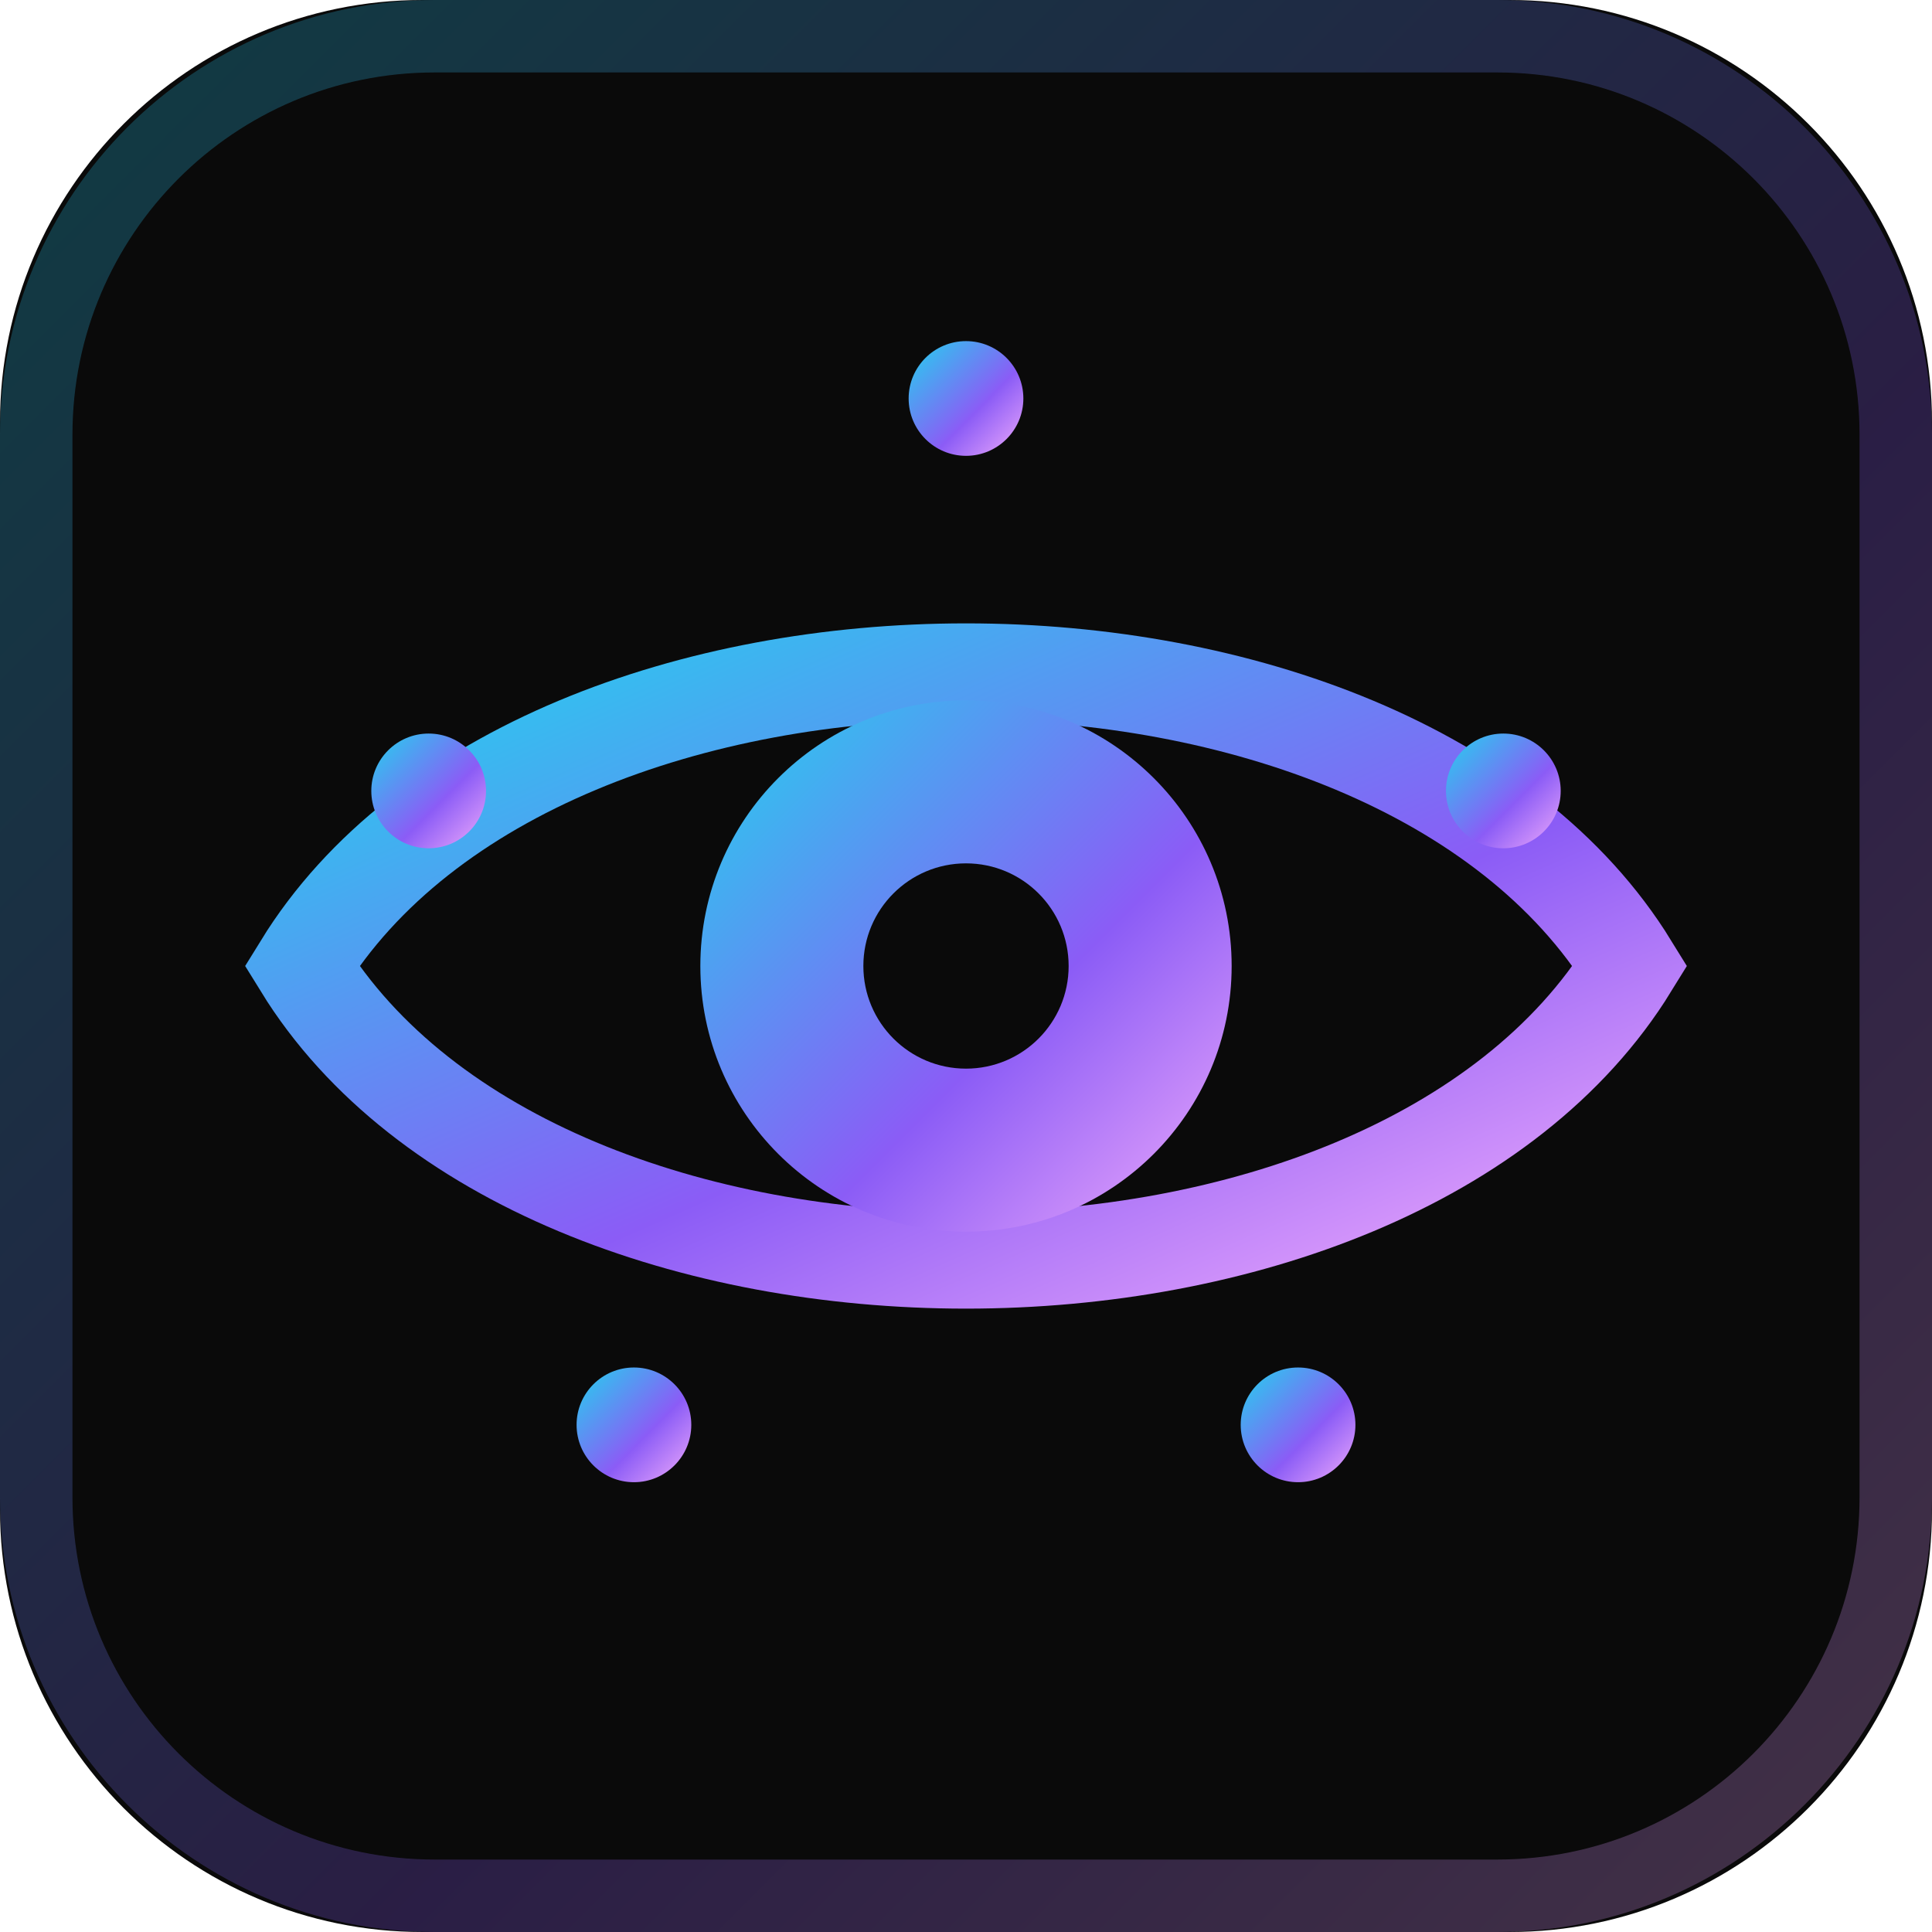
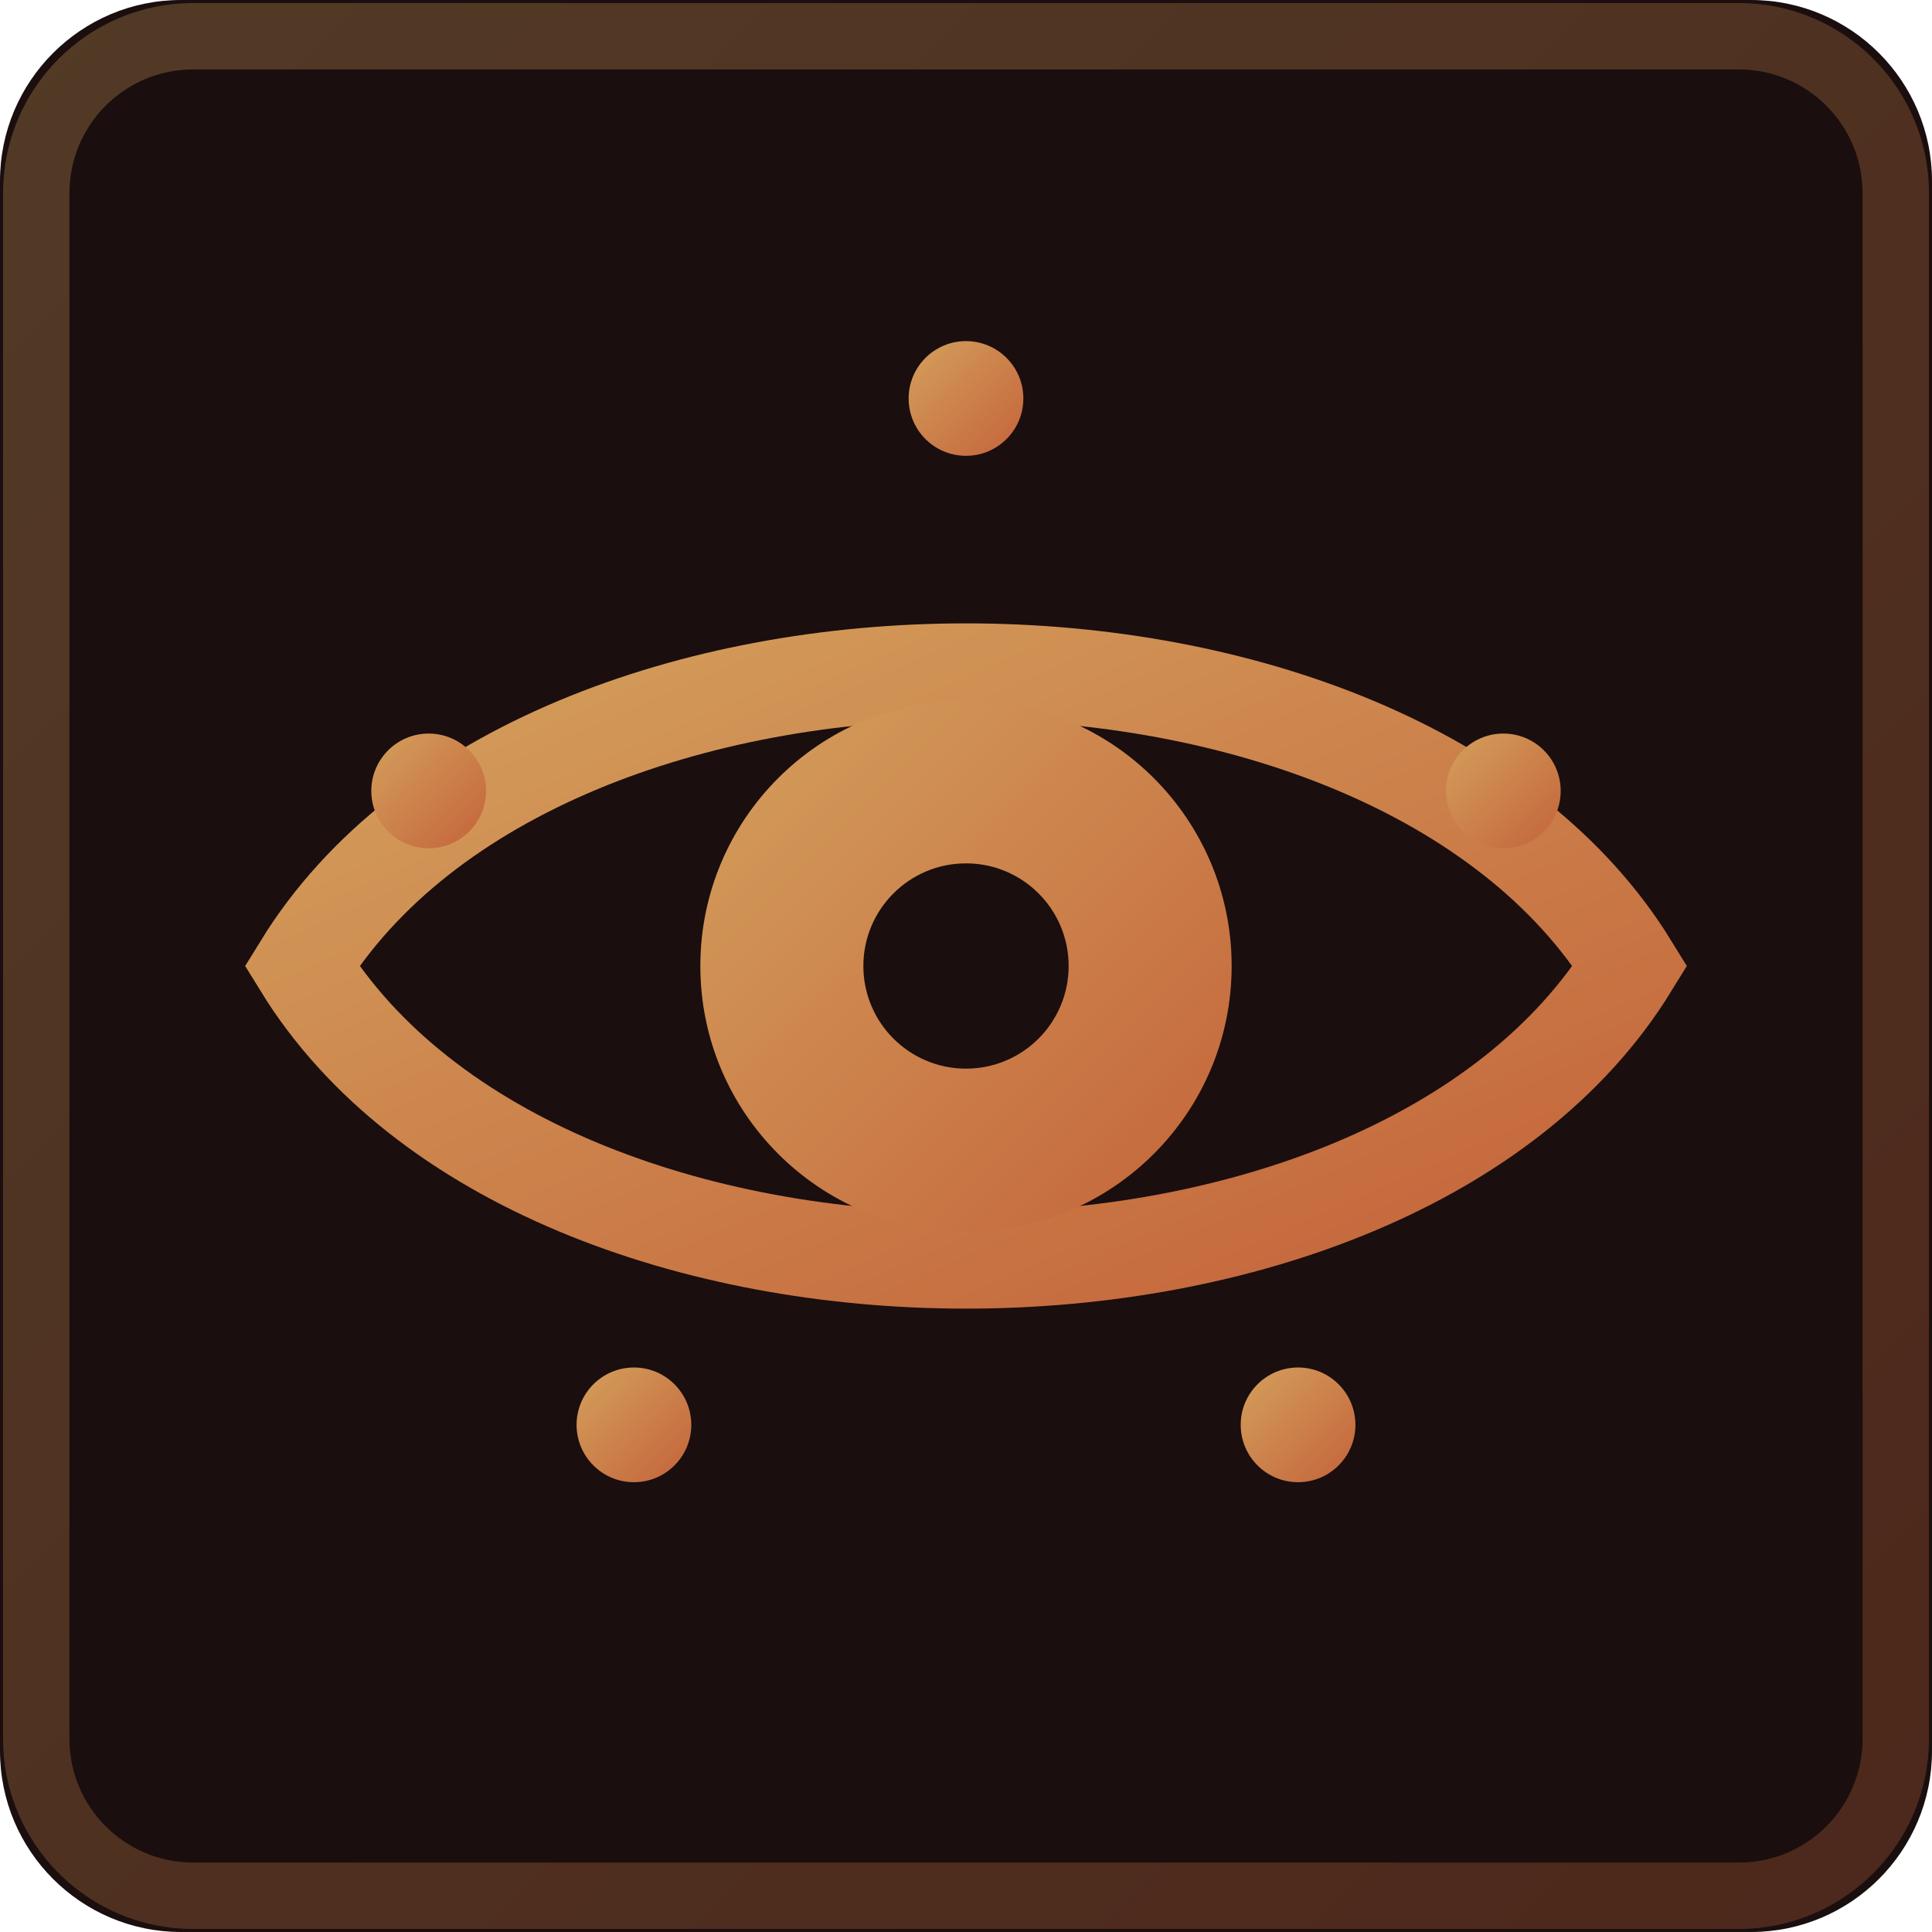
<svg xmlns="http://www.w3.org/2000/svg" viewBox="0 0 32 32" width="32" height="32">
  <defs>
    <linearGradient id="g" x1="0" y1="0" x2="1" y2="1">
-       <stop offset="0%" stop-color="#22d3ee" />
-       <stop offset="60%" stop-color="#8b5cf6" />
-       <stop offset="100%" stop-color="#f0abfc" />
+       <stop offset="0%" stop-color="#d4a05c" />
+       <stop offset="100%" stop-color="#c4633a" />
    </linearGradient>
  </defs>
-   <rect width="32" height="32" rx="7" fill="#0a0a0a" />
-   <rect x="0.6" y="0.6" width="30.8" height="30.8" rx="6.6" fill="none" stroke="url(#g)" stroke-opacity="0.25" stroke-width="1.2" />
+   <rect width="32" height="32" rx="3" fill="#1a0e0e" />
+   <rect x="0.6" y="0.6" width="30.8" height="30.8" rx="2.6" fill="none" stroke="url(#g)" stroke-opacity="0.3" stroke-width="1.1" />
  <path d="M5 16 C 9 9.5, 23 9.5, 27 16 C 23 22.5, 9 22.5, 5 16 Z" fill="none" stroke="url(#g)" stroke-width="1.6" />
  <circle cx="16" cy="6.6" r="0.95" fill="url(#g)" />
  <circle cx="24.9" cy="13.1" r="0.95" fill="url(#g)" />
  <circle cx="21.5" cy="23.6" r="0.95" fill="url(#g)" />
  <circle cx="10.5" cy="23.6" r="0.95" fill="url(#g)" />
  <circle cx="7.1" cy="13.1" r="0.95" fill="url(#g)" />
  <circle cx="16" cy="16" r="4.4" fill="url(#g)" />
-   <circle cx="16" cy="16" r="1.7" fill="#0a0a0a" />
+   <circle cx="16" cy="16" r="1.7" fill="#1a0e0e" />
</svg>
